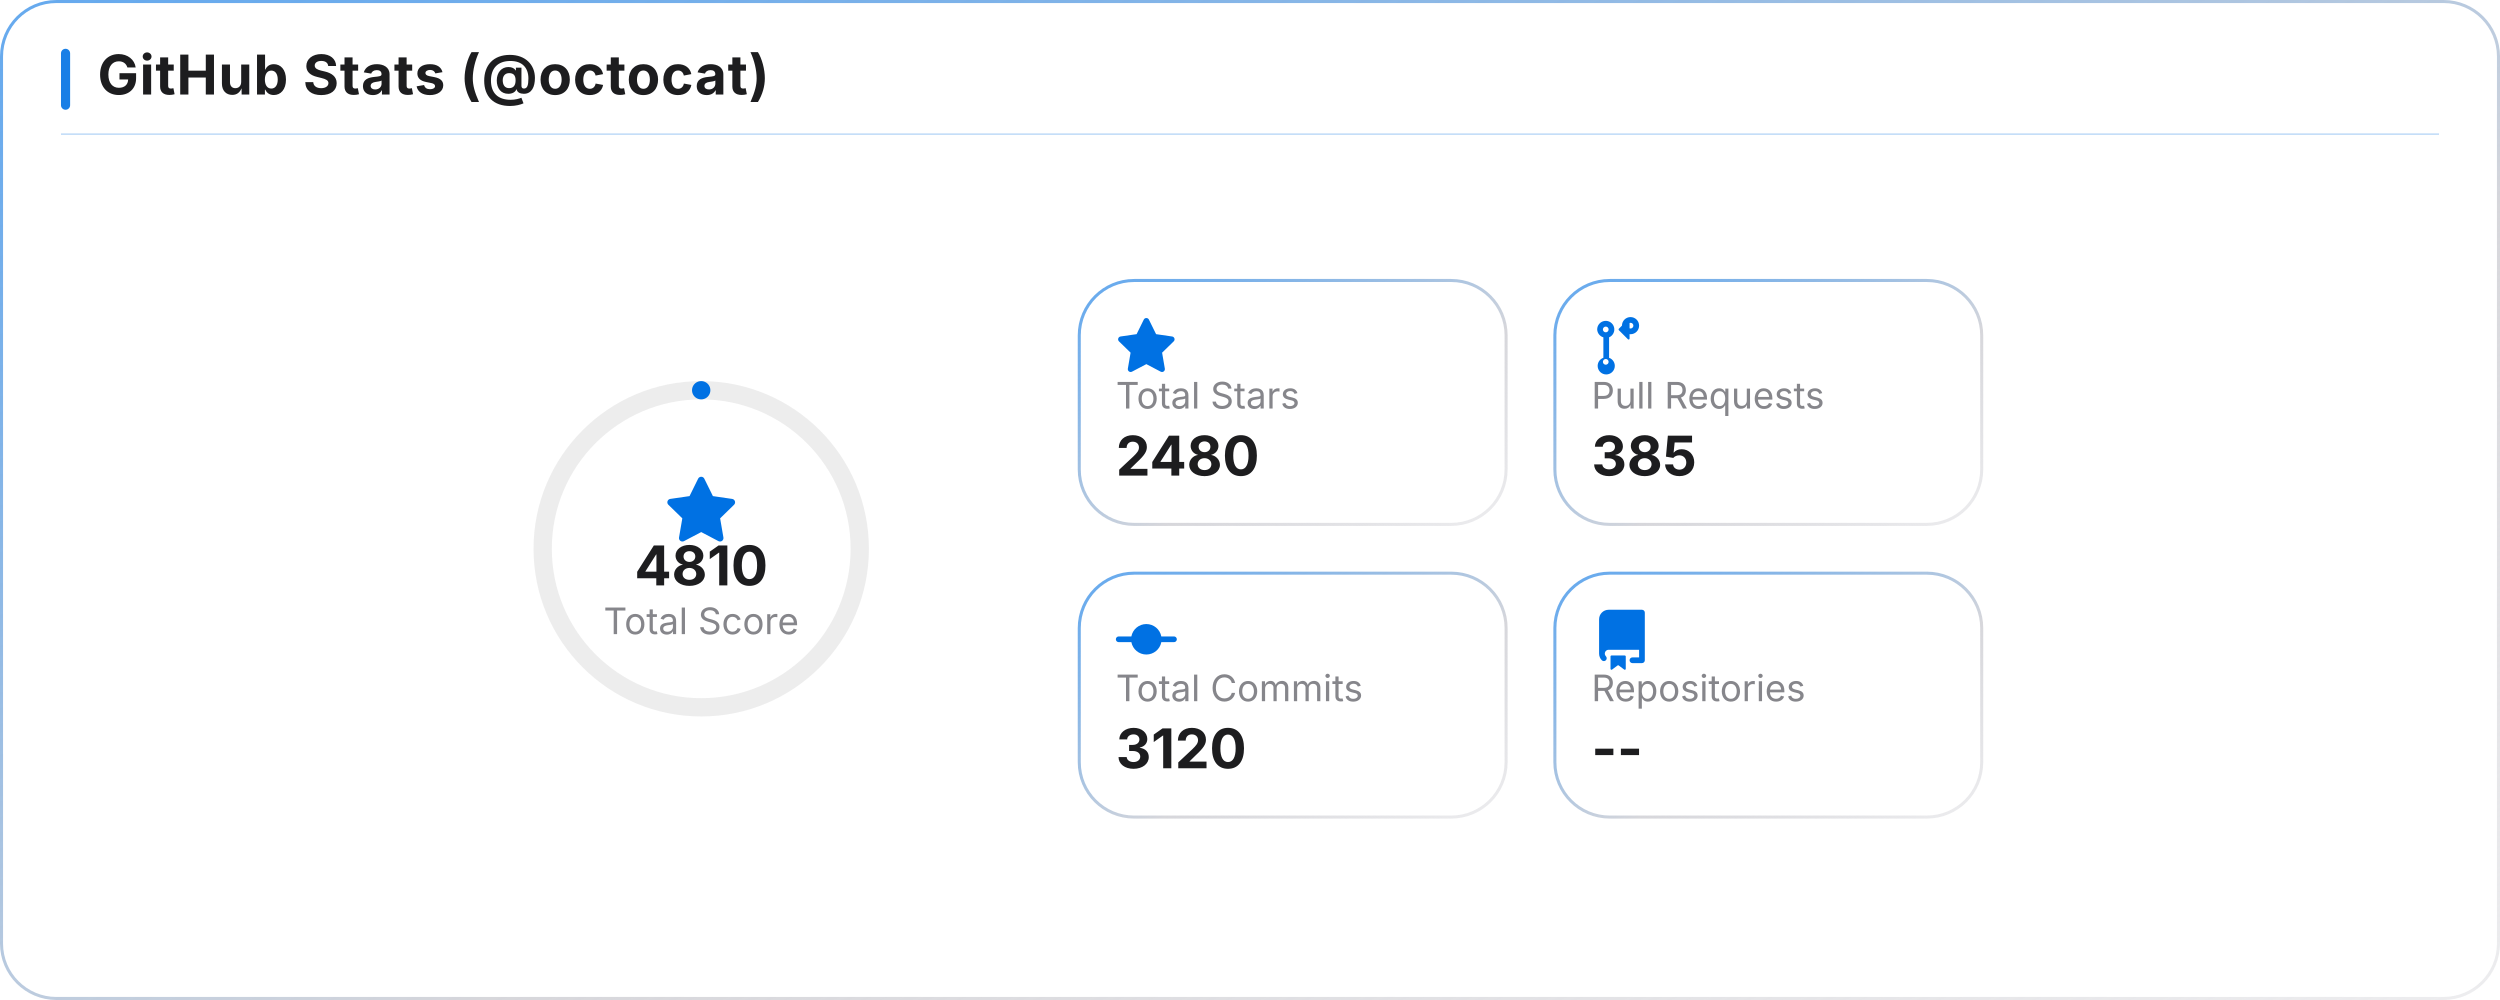
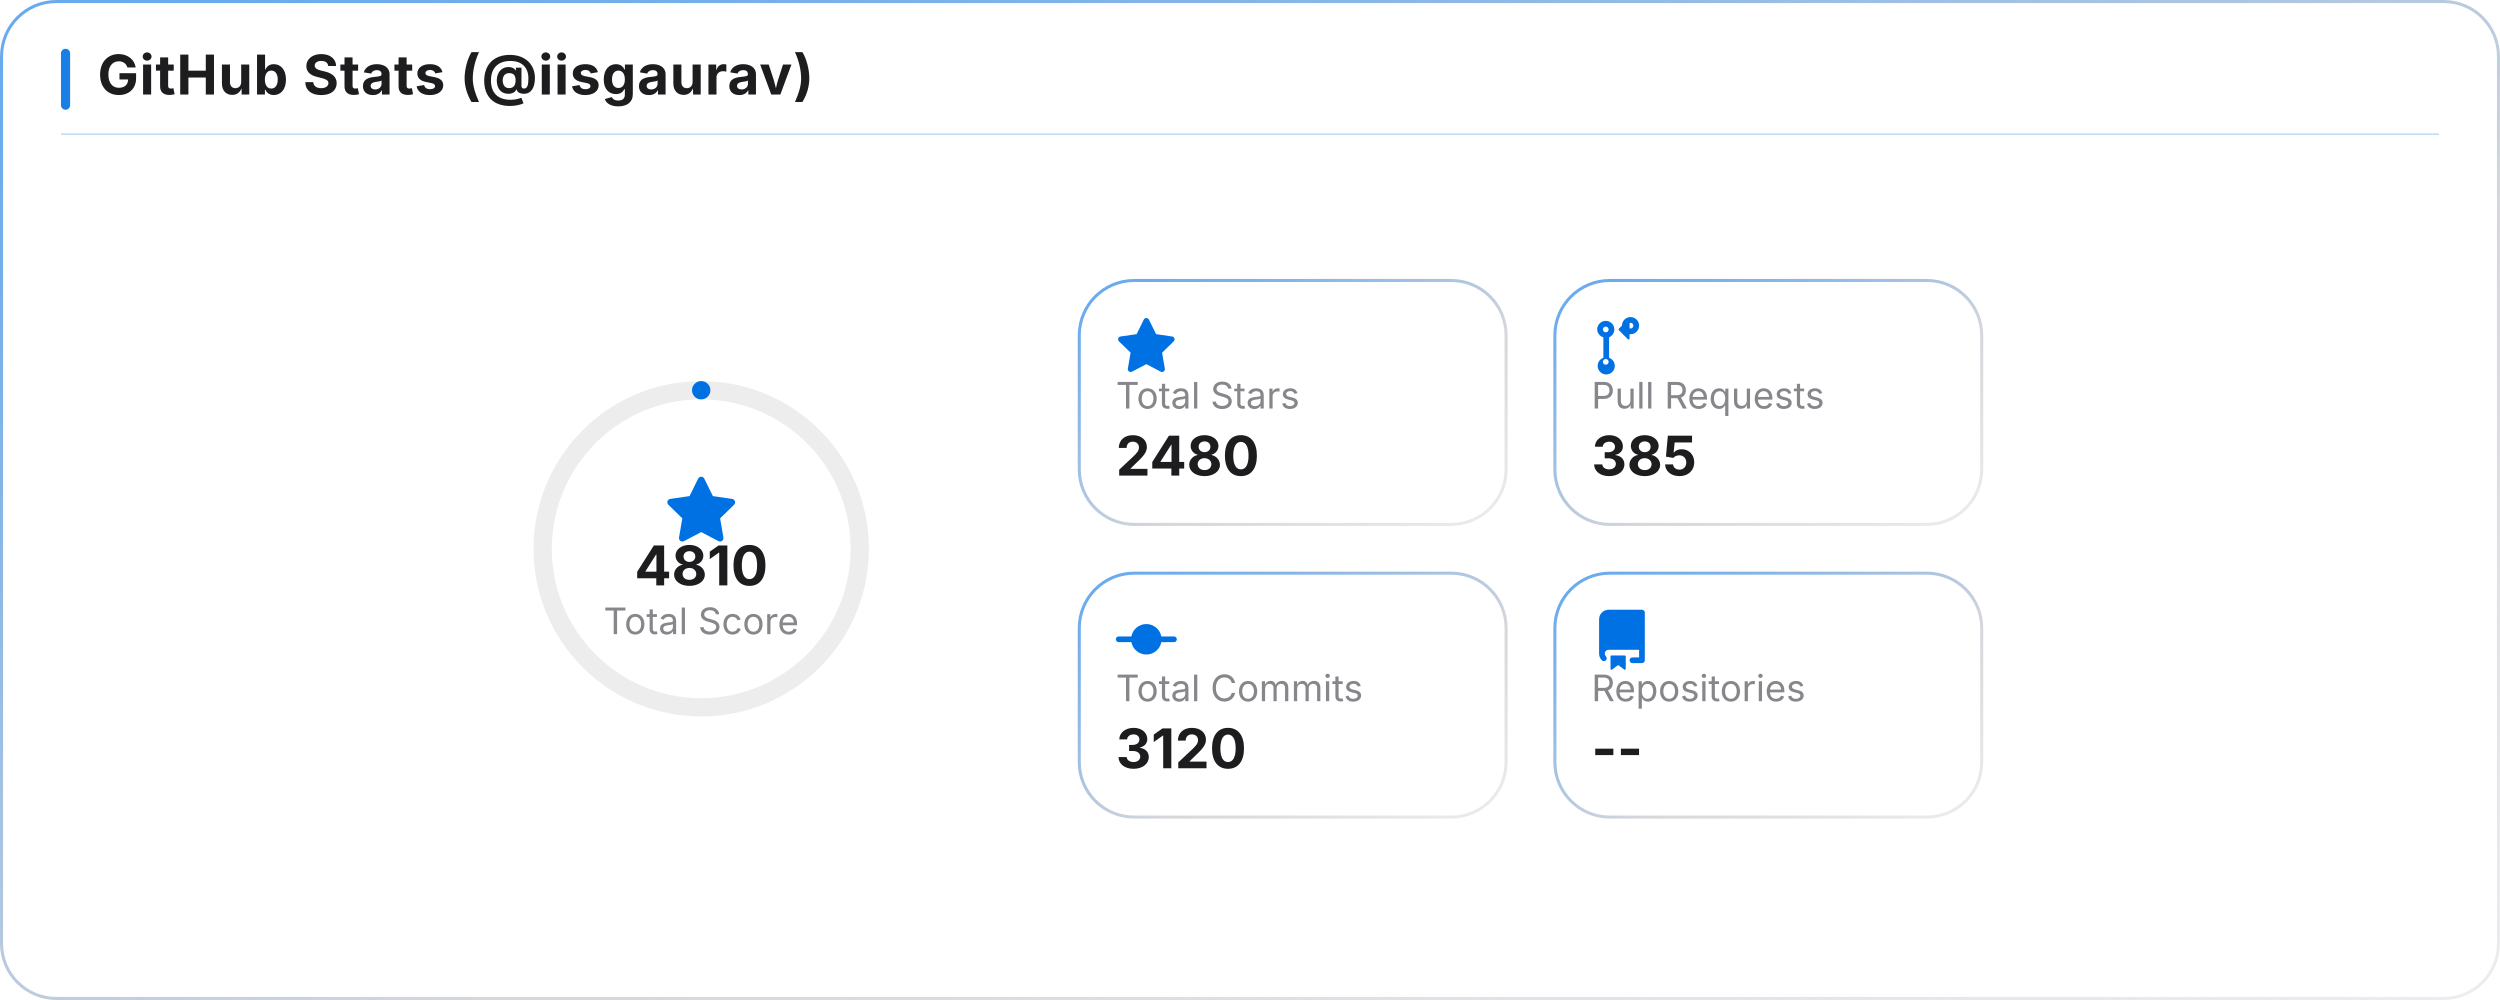
<svg xmlns="http://www.w3.org/2000/svg" width="820" height="328" viewBox="0 0 820 328" role="img">
  <defs>
    <linearGradient id="pf-progress-grad" x1="0%" y1="0%" x2="100%" y2="0%">
      <stop offset="0%" stop-color="#0071E3" stop-opacity="0.75" />
      <stop offset="70%" stop-color="#0071E3" />
      <stop offset="100%" stop-color="#AF52DE" stop-opacity="0.9" />
    </linearGradient>
    <linearGradient id="pf-card-border" x1="0%" y1="0%" x2="100%" y2="100%">
      <stop offset="0%" stop-color="#0071E3" stop-opacity="0.6" />
      <stop offset="60%" stop-color="#D2D2D7" stop-opacity="0.9" />
      <stop offset="100%" stop-color="#D2D2D7" stop-opacity="0.4" />
    </linearGradient>
    <linearGradient id="pf-card-bg" x1="0%" y1="0%" x2="0%" y2="100%">
      <stop offset="0%" stop-color="#FFFFFF" stop-opacity="0.95" />
      <stop offset="100%" stop-color="#FFFFFF" stop-opacity="0.8" />
    </linearGradient>
    <linearGradient id="pf-card-gradient" x1="0%" y1="0%" x2="100%" y2="0%">
      <stop offset="0%" stop-color="#3b0918" />
      <stop offset="50%" stop-color="#1e1333" />
      <stop offset="100%" stop-color="#091629" />
    </linearGradient>
    <linearGradient id="pf-track-bg" x1="0%" y1="0%" x2="100%" y2="0%">
      <stop offset="0%" stop-color="#86868B" stop-opacity="0.15" />
      <stop offset="100%" stop-color="#86868B" stop-opacity="0.08" />
    </linearGradient>
    <linearGradient id="pf-badge-0" x1="0%" y1="0%" x2="100%" y2="100%">
      <stop offset="0%" stop-color="#3B82F6" stop-opacity="0.25" />
      <stop offset="100%" stop-color="#3B82F6" stop-opacity="0.1" />
    </linearGradient>
    <linearGradient id="pf-badge-1" x1="0%" y1="0%" x2="100%" y2="100%">
      <stop offset="0%" stop-color="#10B981" stop-opacity="0.25" />
      <stop offset="100%" stop-color="#10B981" stop-opacity="0.1" />
    </linearGradient>
    <linearGradient id="pf-badge-2" x1="0%" y1="0%" x2="100%" y2="100%">
      <stop offset="0%" stop-color="#8B5CF6" stop-opacity="0.25" />
      <stop offset="100%" stop-color="#8B5CF6" stop-opacity="0.1" />
    </linearGradient>
    <linearGradient id="pf-badge-3" x1="0%" y1="0%" x2="100%" y2="100%">
      <stop offset="0%" stop-color="#F59E0B" stop-opacity="0.25" />
      <stop offset="100%" stop-color="#F59E0B" stop-opacity="0.1" />
    </linearGradient>
    <linearGradient id="pf-badge-4" x1="0%" y1="0%" x2="100%" y2="100%">
      <stop offset="0%" stop-color="#EF4444" stop-opacity="0.25" />
      <stop offset="100%" stop-color="#EF4444" stop-opacity="0.1" />
    </linearGradient>
    <linearGradient id="pf-badge-5" x1="0%" y1="0%" x2="100%" y2="100%">
      <stop offset="0%" stop-color="#06B6D4" stop-opacity="0.25" />
      <stop offset="100%" stop-color="#06B6D4" stop-opacity="0.1" />
    </linearGradient>
    <linearGradient id="pf-badge-6" x1="0%" y1="0%" x2="100%" y2="100%">
      <stop offset="0%" stop-color="#EC4899" stop-opacity="0.25" />
      <stop offset="100%" stop-color="#EC4899" stop-opacity="0.1" />
    </linearGradient>
    <linearGradient id="pf-badge-7" x1="0%" y1="0%" x2="100%" y2="100%">
      <stop offset="0%" stop-color="#84CC16" stop-opacity="0.25" />
      <stop offset="100%" stop-color="#84CC16" stop-opacity="0.1" />
    </linearGradient>
  </defs>
  <svg x="0" y="0" width="820" height="328" viewBox="0 0 820 328" fill="none" role="group">
    <rect x="0.5" y="0.5" width="819" height="327" fill="url(#pf-card-bg)" stroke="url(#pf-card-border)" stroke-width="1" rx="18" />
    <rect x="20" y="16" width="3" height="20" rx="1.5" fill="#0071E3" opacity="0.9" />
-     <text x="32" y="31" font-family="-apple-system, BlinkMacSystemFont, 'SF Pro Text', sans-serif" font-size="18" font-weight="700" fill="#1D1D1F" letter-spacing="0.3">GitHub Stats (@octocat)</text>
+     <text x="32" y="31" font-family="-apple-system, BlinkMacSystemFont, 'SF Pro Text', sans-serif" font-size="18" font-weight="700" fill="#1D1D1F" letter-spacing="0.3">GitHub Stats (@iisgaurav)</text>
    <line x1="20" y1="44" x2="800" y2="44" stroke="#0071E3" stroke-width="0.5" stroke-opacity="0.25" />
    <g>
      <circle cx="230.0" cy="180.0" r="52.0" fill="none" stroke="#86868B" stroke-width="6" stroke-opacity="0.15" />
      <circle cx="230.0" cy="180.0" r="52.0" fill="none" stroke="#0071E3" stroke-width="6" stroke-dasharray="326.725" stroke-dashoffset="326.725" transform="rotate(-90 230.0 180.0)" stroke-linecap="round">
        <animate attributeName="stroke-dashoffset" from="326.725" to="0.0" dur="1s" fill="freeze" calcMode="spline" keySplines="0.4 0 0.2 1" />
      </circle>
      <svg x="218.0" y="156.0" width="24" height="24" viewBox="0 0 16 16" fill="#0071E3">
        <path d="M8 .25a.75.75 0 01.673.418l1.882 3.815 4.21.612a.75.75 0 01.416 1.279l-3.046 2.97.719 4.192a.75.75 0 01-1.088.791L8 12.347l-3.766 1.98a.75.75 0 01-1.088-.79l.72-4.194L.818 6.374a.75.75 0 01.416-1.28l4.21-.611L7.327.668A.75.75 0 018 .25z" />
      </svg>
      <text x="230.0" y="192.0" font-family="-apple-system, BlinkMacSystemFont, 'SF Pro Text', sans-serif" font-size="18" font-weight="700" fill="#1D1D1F" text-anchor="middle">4810</text>
      <text x="230.0" y="208.0" font-family="-apple-system, BlinkMacSystemFont, 'SF Pro Text', sans-serif" font-size="12" fill="#86868B" text-anchor="middle">Total Score</text>
    </g>
    <g>
      <rect x="354" y="92" width="140" height="80" fill="url(#pf-card-bg)" stroke="url(#pf-card-border)" stroke-width="1" rx="18" />
      <svg x="366" y="104" width="20" height="20" viewBox="0 0 16 16" fill="#0071E3">
        <path d="M8 .25a.75.75 0 01.673.418l1.882 3.815 4.21.612a.75.75 0 01.416 1.279l-3.046 2.97.719 4.192a.75.75 0 01-1.088.791L8 12.347l-3.766 1.98a.75.75 0 01-1.088-.79l.72-4.194L.818 6.374a.75.75 0 01.416-1.28l4.21-.611L7.327.668A.75.75 0 018 .25z" />
      </svg>
      <text x="366" y="156" font-family="-apple-system, BlinkMacSystemFont, 'SF Pro Text', sans-serif" font-size="18" font-weight="700" fill="#1D1D1F">2480</text>
      <text x="366" y="134" font-family="-apple-system, BlinkMacSystemFont, 'SF Pro Text', sans-serif" font-size="12" fill="#86868B">Total Stars</text>
    </g>
    <g>
      <rect x="510" y="92" width="140" height="80" fill="url(#pf-card-bg)" stroke="url(#pf-card-border)" stroke-width="1" rx="18" />
      <svg x="522" y="104" width="20" height="20" viewBox="0 0 16 16" fill="#0071E3">
        <path d="M7.177 3.073L9.573.677A.25.25 0 0110 .854v4.792a.25.25 0 01-.427.177L7.177 3.427a.25.25 0 010-.354zM3.75 2.5a.75.75 0 100 1.5.75.75 0 000-1.5zm-2.25.75a2.25 2.25 0 113.125 2.066v5.368a2.25 2.25 0 11-1.5 0V5.316A2.25 2.25 0 011.5 3.25zm2.25 9.25a.75.75 0 100-1.5.75.75 0 000 1.5zm6.5-12.5a2.25 2.25 0 110 4.5 2.25 2.25 0 010-4.5zm0 1.5a.75.75 0 100 1.5.75.75 0 000-1.5z" />
      </svg>
      <text x="522" y="156" font-family="-apple-system, BlinkMacSystemFont, 'SF Pro Text', sans-serif" font-size="18" font-weight="700" fill="#1D1D1F">385</text>
      <text x="522" y="134" font-family="-apple-system, BlinkMacSystemFont, 'SF Pro Text', sans-serif" font-size="12" fill="#86868B">Pull Requests</text>
    </g>
    <g>
      <rect x="354" y="188" width="140" height="80" fill="url(#pf-card-bg)" stroke="url(#pf-card-border)" stroke-width="1" rx="18" />
      <svg x="366" y="200" width="20" height="20" viewBox="0 0 16 16" fill="#0071E3">
        <path d="M10.5 7.75a2.5 2.5 0 11-5 0 2.5 2.5 0 015 0zm1.43.75a4.002 4.002 0 01-7.86 0H.75a.75.75 0 110-1.5h3.32a4.001 4.001 0 017.86 0h3.32a.75.75 0 110 1.5h-3.32z" />
      </svg>
      <text x="366" y="252" font-family="-apple-system, BlinkMacSystemFont, 'SF Pro Text', sans-serif" font-size="18" font-weight="700" fill="#1D1D1F">3120</text>
      <text x="366" y="230" font-family="-apple-system, BlinkMacSystemFont, 'SF Pro Text', sans-serif" font-size="12" fill="#86868B">Total Commits</text>
    </g>
    <g>
      <rect x="510" y="188" width="140" height="80" fill="url(#pf-card-bg)" stroke="url(#pf-card-border)" stroke-width="1" rx="18" />
      <svg x="522" y="200" width="20" height="20" viewBox="0 0 16 16" fill="#0071E3">
        <path d="M2 2.5A2.5 2.5 0 014.5 0h8.75a.75.75 0 01.75.75v12.5a.75.75 0 01-.75.75h-2.5a.75.75 0 110-1.5h1.75v-2h-8a1 1 0 00-.714 1.7.75.75 0 01-1.072 1.05A2.495 2.495 0 012 11.5v-9zm10.5-1V9h-8c-.356 0-.694.074-1 .208V2.5a1 1 0 011-1h8zM5 12.25v3.25a.25.25 0 00.4.2l1.45-1.087a.25.25 0 01.3 0L8.6 15.7a.25.25 0 00.4-.2v-3.25a.25.25 0 00-.25-.25h-3.5a.25.25 0 00-.25.25z" />
      </svg>
      <text x="522" y="252" font-family="-apple-system, BlinkMacSystemFont, 'SF Pro Text', sans-serif" font-size="18" font-weight="700" fill="#1D1D1F">--</text>
      <text x="522" y="230" font-family="-apple-system, BlinkMacSystemFont, 'SF Pro Text', sans-serif" font-size="12" fill="#86868B">Repositories</text>
    </g>
  </svg>
</svg>
